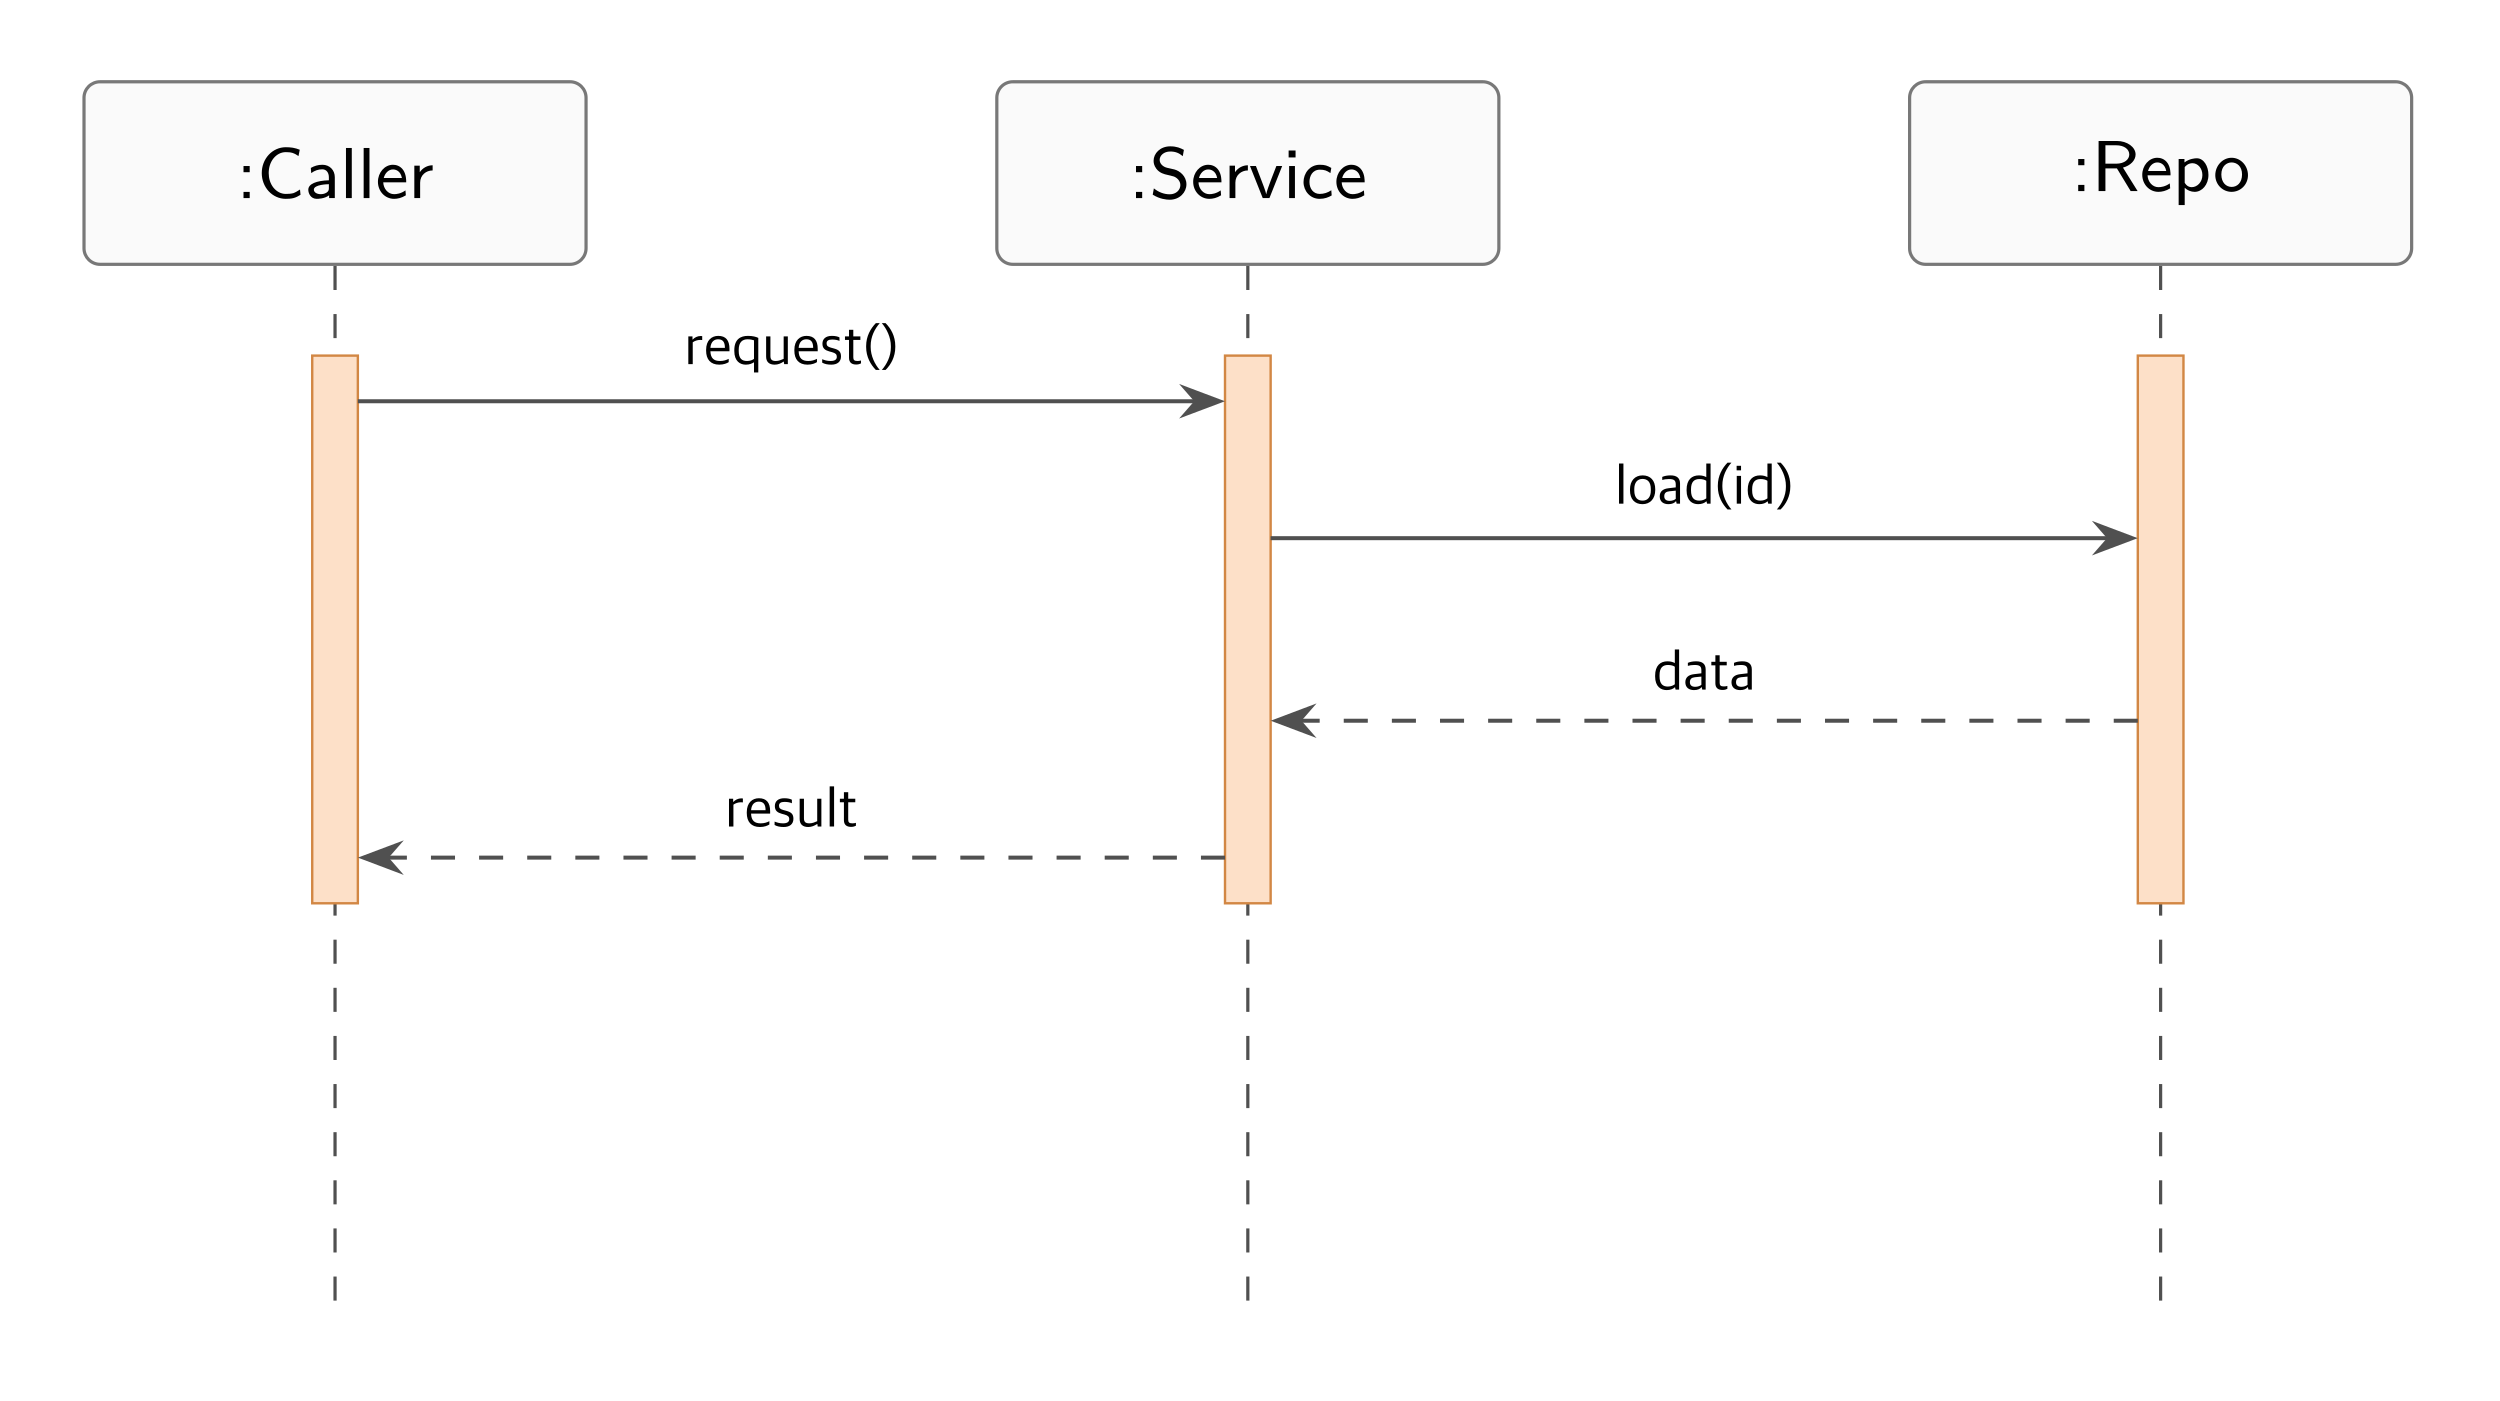
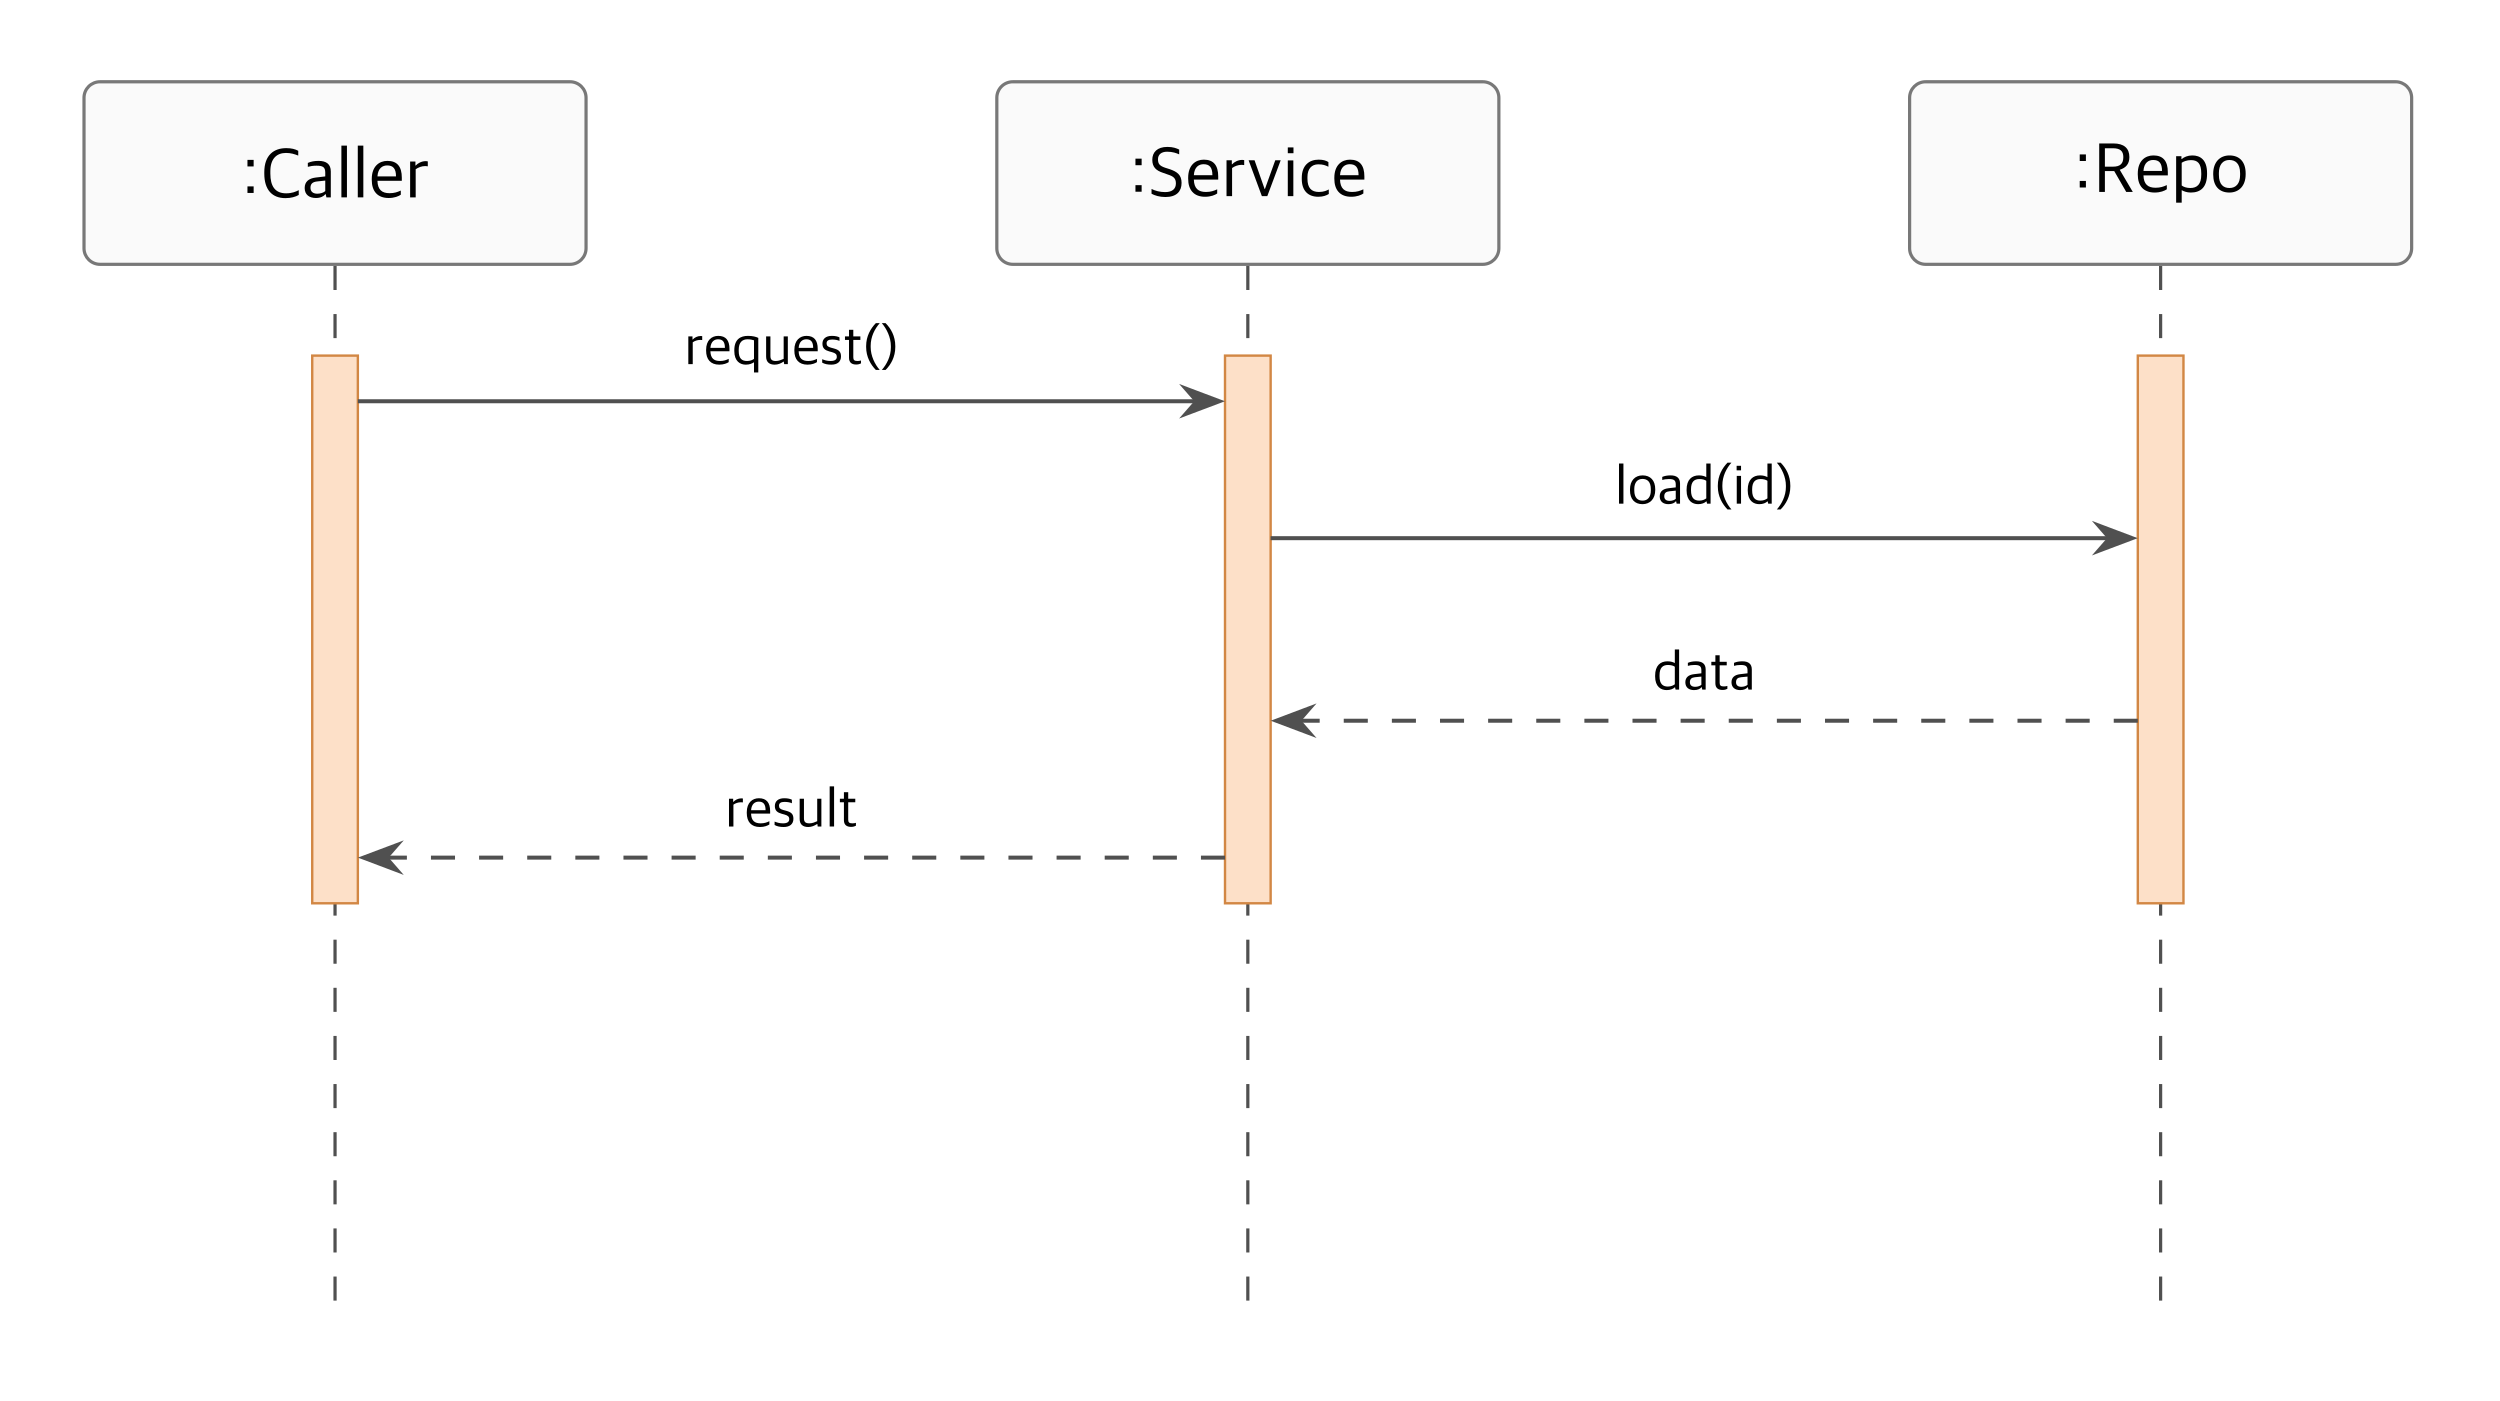
<svg xmlns="http://www.w3.org/2000/svg" xmlns:xlink="http://www.w3.org/1999/xlink" width="309.46pt" height="173.39pt" viewBox="0 0 309.46 173.39">
  <defs>
    <g>
      <g id="glyph-0-0">
-         <path d="M 1.656 -3.203 L 1.656 -3.969 L 0.891 -3.969 L 0.891 -3.203 Z M 1.656 0 L 1.656 -0.766 L 0.891 -0.766 L 0.891 0 Z M 1.656 0 " />
+         <path d="M 0.891 -4.203 L 1.656 -4.203 L 1.656 -5.016 L 0.891 -5.016 Z M 0.891 -0.922 L 1.656 -0.922 L 1.656 -1.734 L 0.891 -1.734 Z M 0.891 -0.922 " />
      </g>
      <g id="glyph-0-1">
-         <path d="M 5.391 -0.406 L 5.328 -1.062 C 5.062 -0.891 4.797 -0.719 4.5 -0.609 C 4.188 -0.531 3.875 -0.516 3.562 -0.516 C 2.969 -0.516 2.438 -0.812 2.062 -1.266 C 1.641 -1.781 1.453 -2.438 1.453 -3.094 C 1.453 -3.766 1.641 -4.422 2.062 -4.938 C 2.438 -5.391 2.969 -5.688 3.562 -5.688 C 3.844 -5.688 4.125 -5.672 4.391 -5.594 C 4.672 -5.5 4.922 -5.359 5.141 -5.203 L 5.297 -5.984 C 5.016 -6.094 4.734 -6.188 4.438 -6.234 C 4.141 -6.281 3.859 -6.297 3.562 -6.297 C 2.766 -6.297 2 -5.953 1.453 -5.359 C 0.891 -4.75 0.594 -3.938 0.594 -3.094 C 0.594 -2.266 0.891 -1.453 1.453 -0.844 C 2 -0.25 2.766 0.094 3.562 0.094 C 3.875 0.094 4.203 0.078 4.516 0 C 4.828 -0.078 5.109 -0.234 5.391 -0.406 Z M 5.391 -0.406 " />
+         <path d="M 3.047 -0.281 C 3.75 -0.281 4.297 -0.438 4.703 -0.672 L 4.703 -1.266 C 4.328 -1.078 3.875 -0.875 3.141 -0.875 C 1.766 -0.875 1.188 -1.766 1.188 -3.312 L 1.188 -3.609 C 1.188 -5.188 2 -5.875 3.125 -5.875 C 3.719 -5.875 4.172 -5.734 4.641 -5.547 L 4.641 -6.141 C 4.266 -6.344 3.812 -6.469 3.156 -6.469 C 1.641 -6.469 0.438 -5.625 0.438 -3.484 L 0.438 -3.312 C 0.438 -1.281 1.438 -0.281 3.047 -0.281 Z M 3.047 -0.281 " />
      </g>
      <g id="glyph-0-2">
-         <path d="M 3.766 0 L 3.766 -2.578 C 3.766 -3.469 3.125 -4.125 2.234 -4.125 C 1.656 -4.125 1.219 -3.969 0.797 -3.734 L 0.844 -3.094 C 1.297 -3.422 1.734 -3.562 2.219 -3.562 C 2.719 -3.562 3.031 -3.156 3.031 -2.578 L 3.031 -2.203 C 1.5 -2.156 0.484 -1.766 0.484 -1.031 C 0.484 -0.609 0.766 0.094 1.531 0.094 C 1.719 0.094 2.5 0.078 3.062 -0.344 L 3.062 0 Z M 3.031 -1.25 C 3.031 -1.062 3.031 -0.844 2.703 -0.656 C 2.484 -0.516 2.188 -0.484 2.016 -0.484 C 1.562 -0.484 1.172 -0.703 1.172 -1.047 C 1.172 -1.688 2.906 -1.719 3.031 -1.719 Z M 3.031 -1.25 " />
+         <path d="M 1.734 -0.297 C 2.328 -0.297 2.703 -0.516 2.906 -0.766 L 2.953 -0.766 L 3.031 -0.375 L 3.578 -0.375 L 3.578 -3.578 C 3.578 -4.484 3.031 -4.891 2.062 -4.891 C 1.562 -4.891 1.125 -4.812 0.734 -4.641 L 0.734 -4.156 C 1.016 -4.234 1.375 -4.297 1.797 -4.297 C 2.594 -4.297 2.891 -4.125 2.891 -3.438 L 2.891 -2.969 L 1.703 -2.828 C 0.844 -2.719 0.344 -2.312 0.344 -1.531 C 0.344 -0.703 0.922 -0.297 1.734 -0.297 Z M 1.906 -0.828 C 1.391 -0.828 1.062 -1.078 1.062 -1.562 C 1.062 -2.062 1.328 -2.281 1.875 -2.344 L 2.891 -2.453 L 2.891 -1.156 C 2.703 -0.969 2.312 -0.828 1.906 -0.828 Z M 1.906 -0.828 " />
      </g>
      <g id="glyph-0-3">
-         <path d="M 1.453 0 L 1.453 -6.203 L 0.734 -6.203 L 0.734 0 Z M 1.453 0 " />
+         <path d="M 0.672 -0.375 L 1.359 -0.375 L 1.359 -6.781 L 0.672 -6.781 Z M 0.672 -0.375 " />
      </g>
      <g id="glyph-0-4">
-         <path d="M 3.812 -1.953 C 3.812 -2.234 3.812 -2.906 3.453 -3.453 C 3.078 -4.016 2.516 -4.125 2.172 -4.125 C 1.141 -4.125 0.312 -3.156 0.312 -2.016 C 0.312 -0.844 1.188 0.094 2.312 0.094 C 2.734 0.094 3.25 -0.016 3.766 -0.344 L 3.719 -0.953 C 3.156 -0.547 2.625 -0.484 2.312 -0.484 C 1.578 -0.484 1 -1.141 0.969 -1.953 Z M 3.281 -2.484 L 1.031 -2.484 C 1.172 -3.062 1.609 -3.547 2.172 -3.547 C 2.5 -3.547 3.109 -3.391 3.281 -2.484 Z M 3.281 -2.484 " />
+         <path d="M 2.469 -0.297 C 3.188 -0.297 3.703 -0.516 3.969 -0.703 L 3.969 -1.219 C 3.562 -1.031 3.172 -0.891 2.578 -0.891 C 1.641 -0.891 1.109 -1.312 1.078 -2.422 L 4.094 -2.422 L 4.094 -2.812 C 4.094 -4.188 3.516 -4.891 2.312 -4.891 C 1.281 -4.891 0.375 -4.203 0.375 -2.656 L 0.375 -2.531 C 0.375 -1.141 1.078 -0.297 2.469 -0.297 Z M 2.281 -4.328 C 3.016 -4.328 3.375 -3.938 3.375 -2.969 L 1.078 -2.969 C 1.141 -4.016 1.734 -4.328 2.281 -4.328 Z M 2.281 -4.328 " />
      </g>
      <g id="glyph-0-5">
-         <path d="M 3 -3.422 L 3 -4.062 C 2.359 -4.062 1.766 -3.734 1.406 -3.203 L 1.406 -4.016 L 0.734 -4.016 L 0.734 0 L 1.453 0 L 1.453 -1.906 C 1.453 -2.844 2.188 -3.422 3 -3.422 Z M 3 -3.422 " />
+         <path d="M 0.656 -0.375 L 1.344 -0.375 L 1.344 -3.859 C 1.656 -4.078 2.078 -4.25 2.531 -4.25 C 2.594 -4.25 2.734 -4.234 2.844 -4.219 L 2.844 -4.828 C 2.812 -4.844 2.688 -4.859 2.578 -4.859 C 2.078 -4.859 1.594 -4.594 1.344 -4.312 L 1.312 -4.312 L 1.312 -4.812 L 0.656 -4.812 Z M 0.656 -0.375 " />
      </g>
      <g id="glyph-0-6">
-         <path d="M 4.578 -1.703 C 4.578 -2.719 3.75 -3.375 3.078 -3.547 L 2.188 -3.75 C 1.719 -3.859 1.266 -4.219 1.266 -4.734 C 1.266 -5.25 1.766 -5.766 2.578 -5.766 C 3.219 -5.766 3.672 -5.578 4.125 -5.188 L 4.266 -5.969 C 3.828 -6.188 3.391 -6.406 2.578 -6.406 C 1.312 -6.406 0.516 -5.516 0.516 -4.625 C 0.516 -4.391 0.547 -4.047 0.859 -3.625 C 1.266 -3.094 1.844 -2.953 2.219 -2.875 L 2.969 -2.688 C 3.375 -2.562 3.828 -2.156 3.828 -1.609 C 3.828 -1.016 3.312 -0.469 2.516 -0.469 C 1.797 -0.469 1.125 -0.734 0.547 -1.203 L 0.406 -0.422 C 1.281 0.125 2.094 0.203 2.516 0.203 C 3.75 0.203 4.578 -0.719 4.578 -1.703 Z M 4.578 -1.703 " />
+         <path d="M 2.062 -0.266 C 3.453 -0.266 4.062 -0.969 4.062 -2.016 C 4.062 -3.016 3.5 -3.391 2.625 -3.703 L 2.031 -3.891 C 1.344 -4.125 1.141 -4.375 1.141 -4.938 C 1.141 -5.516 1.547 -5.875 2.281 -5.875 C 2.938 -5.875 3.422 -5.703 3.766 -5.547 L 3.766 -6.141 C 3.438 -6.297 3.016 -6.469 2.312 -6.469 C 1.047 -6.469 0.438 -5.812 0.438 -4.875 C 0.438 -3.969 0.906 -3.547 1.75 -3.266 L 2.328 -3.062 C 3.062 -2.828 3.359 -2.578 3.359 -1.953 C 3.359 -1.312 2.953 -0.875 2.031 -0.875 C 1.391 -0.875 0.797 -1.031 0.344 -1.266 L 0.344 -0.672 C 0.75 -0.453 1.328 -0.266 2.062 -0.266 Z M 2.062 -0.266 " />
      </g>
      <g id="glyph-0-7">
-         <path d="M 4.109 -3.969 L 3.391 -3.969 C 3.016 -2.984 3 -2.969 2.688 -2.156 C 2.516 -1.688 2.188 -0.828 2.141 -0.484 L 2.125 -0.484 C 2.094 -0.641 2.078 -0.812 1.578 -2.094 L 0.859 -3.969 L 0.125 -3.969 L 1.703 0 L 2.531 0 Z M 4.109 -3.969 " />
+         <path d="M 1.859 -0.375 L 2.531 -0.375 L 4.188 -4.812 L 3.516 -4.812 L 2.234 -1.25 L 2.203 -1.25 L 0.953 -4.812 L 0.219 -4.812 Z M 1.859 -0.375 " />
      </g>
      <g id="glyph-0-8">
-         <path d="M 1.453 0 L 1.453 -3.969 L 0.734 -3.969 L 0.734 0 Z M 1.531 -5.031 L 1.531 -5.891 L 0.672 -5.891 L 0.672 -5.031 Z M 1.531 -5.031 " />
+         <path d="M 0.672 -0.375 L 1.359 -0.375 L 1.359 -4.797 L 0.672 -4.797 Z M 0.672 -5.688 L 1.375 -5.688 L 1.375 -6.406 L 0.672 -6.406 Z M 0.672 -5.688 " />
      </g>
      <g id="glyph-0-9">
-         <path d="M 3.812 -0.328 L 3.766 -0.969 C 3.328 -0.672 2.859 -0.516 2.328 -0.516 C 1.562 -0.516 1.062 -1.141 1.062 -2 C 1.062 -2.688 1.406 -3.516 2.359 -3.516 C 2.922 -3.516 3.203 -3.406 3.656 -3.094 L 3.766 -3.734 C 3.266 -4.016 3 -4.125 2.344 -4.125 C 1.078 -4.125 0.328 -3.047 0.328 -1.984 C 0.328 -0.875 1.156 0.094 2.312 0.094 C 2.938 0.094 3.422 -0.094 3.812 -0.328 Z M 3.812 -0.328 " />
+         <path d="M 2.422 -0.297 C 3.031 -0.297 3.438 -0.469 3.719 -0.641 L 3.719 -1.203 C 3.5 -1.078 3.094 -0.891 2.5 -0.891 C 1.562 -0.891 1.078 -1.391 1.078 -2.531 L 1.078 -2.75 C 1.078 -3.766 1.609 -4.312 2.406 -4.312 C 3 -4.312 3.281 -4.203 3.672 -4.016 L 3.672 -4.594 C 3.375 -4.781 3.031 -4.891 2.453 -4.891 C 1.312 -4.891 0.375 -4.203 0.375 -2.641 L 0.375 -2.5 C 0.375 -1.047 1.156 -0.297 2.422 -0.297 Z M 2.422 -0.297 " />
      </g>
      <g id="glyph-0-10">
-         <path d="M 5.688 0 L 3.875 -2.906 C 4.797 -3.156 5.438 -3.797 5.438 -4.531 C 5.438 -5.453 4.391 -6.203 3.125 -6.203 L 0.859 -6.203 L 0.859 0 L 1.703 0 L 1.703 -2.812 L 3.125 -2.812 L 4.828 0 Z M 4.656 -4.531 C 4.656 -3.953 4.109 -3.391 3.016 -3.391 L 1.703 -3.391 L 1.703 -5.672 L 3.016 -5.672 C 4.047 -5.672 4.656 -5.172 4.656 -4.531 Z M 4.656 -4.531 " />
+         <path d="M 0.766 -0.375 L 1.469 -0.375 L 1.469 -2.953 L 2.625 -2.953 L 4.109 -0.375 L 4.922 -0.375 L 3.328 -3.078 L 3.328 -3.125 C 4.062 -3.359 4.5 -3.828 4.5 -4.688 C 4.5 -5.781 3.828 -6.375 2.516 -6.375 L 0.766 -6.375 Z M 1.469 -3.5 L 1.469 -5.781 L 2.453 -5.781 C 3.375 -5.781 3.75 -5.422 3.75 -4.688 C 3.75 -3.906 3.406 -3.5 2.469 -3.5 Z M 1.469 -3.5 " />
      </g>
      <g id="glyph-0-11">
-         <path d="M 4.422 -2 C 4.422 -3.062 3.859 -4.062 2.984 -4.062 C 2.734 -4.062 2.078 -4.016 1.453 -3.547 L 1.453 -3.969 L 0.734 -3.969 L 0.734 1.734 L 1.484 1.734 L 1.484 -0.406 C 1.812 -0.094 2.266 0.094 2.719 0.094 C 3.625 0.094 4.422 -0.781 4.422 -2 Z M 3.672 -1.984 C 3.672 -1.125 3.047 -0.484 2.344 -0.484 C 2.062 -0.484 1.75 -0.594 1.484 -1.031 L 1.484 -2.969 C 1.594 -3.125 1.938 -3.453 2.438 -3.453 C 3.109 -3.453 3.672 -2.828 3.672 -1.984 Z M 3.672 -1.984 " />
+         <path d="M 0.656 0.953 L 1.344 0.953 L 1.344 -0.594 C 1.594 -0.453 1.969 -0.297 2.469 -0.297 C 3.703 -0.297 4.484 -0.969 4.484 -2.594 L 4.484 -2.703 C 4.484 -4.359 3.641 -4.891 2.656 -4.891 C 2.094 -4.891 1.625 -4.688 1.344 -4.438 L 1.312 -4.438 L 1.312 -4.797 L 0.656 -4.797 Z M 2.406 -0.859 C 1.953 -0.859 1.547 -1 1.344 -1.172 L 1.344 -3.984 C 1.547 -4.125 1.969 -4.312 2.484 -4.312 C 3.297 -4.312 3.766 -3.922 3.766 -2.672 L 3.766 -2.5 C 3.766 -1.312 3.25 -0.859 2.406 -0.859 Z M 2.406 -0.859 " />
      </g>
      <g id="glyph-0-12">
-         <path d="M 4.312 -1.969 C 4.312 -3.141 3.422 -4.125 2.281 -4.125 C 1.188 -4.125 0.266 -3.156 0.266 -1.969 C 0.266 -0.781 1.203 0.094 2.281 0.094 C 3.391 0.094 4.312 -0.797 4.312 -1.969 Z M 3.578 -2.062 C 3.578 -1.016 2.953 -0.516 2.297 -0.516 C 1.609 -0.516 1.016 -1.047 1.016 -2.062 C 1.016 -3.094 1.688 -3.547 2.281 -3.547 C 2.938 -3.547 3.578 -3.078 3.578 -2.062 Z M 3.578 -2.062 " />
+         <path d="M 2.375 -0.297 C 3.578 -0.297 4.391 -1.141 4.391 -2.547 L 4.391 -2.672 C 4.391 -4.078 3.641 -4.891 2.391 -4.891 C 1.188 -4.891 0.375 -4.047 0.375 -2.641 L 0.375 -2.516 C 0.375 -1.094 1.125 -0.297 2.375 -0.297 Z M 2.391 -0.859 C 1.656 -0.859 1.078 -1.266 1.078 -2.5 L 1.078 -2.719 C 1.078 -3.75 1.578 -4.328 2.375 -4.328 C 3.094 -4.328 3.703 -3.922 3.703 -2.688 L 3.703 -2.469 C 3.703 -1.422 3.203 -0.859 2.391 -0.859 Z M 2.391 -0.859 " />
      </g>
      <g id="glyph-1-0">
        <path d="M 0.5 -0.297 L 1.047 -0.297 L 1.047 -3 C 1.281 -3.172 1.625 -3.297 1.969 -3.297 C 2.016 -3.297 2.125 -3.297 2.219 -3.281 L 2.219 -3.766 C 2.188 -3.766 2.094 -3.781 2.016 -3.781 C 1.625 -3.781 1.25 -3.578 1.047 -3.344 L 1.016 -3.344 L 1.016 -3.734 L 0.5 -3.734 Z M 0.5 -0.297 " />
      </g>
      <g id="glyph-1-1">
        <path d="M 1.922 -0.234 C 2.484 -0.234 2.875 -0.406 3.094 -0.547 L 3.094 -0.953 C 2.781 -0.797 2.469 -0.688 2.016 -0.688 C 1.266 -0.688 0.859 -1.016 0.828 -1.891 L 3.188 -1.891 L 3.188 -2.188 C 3.188 -3.25 2.734 -3.797 1.797 -3.797 C 1 -3.797 0.297 -3.266 0.297 -2.062 L 0.297 -1.969 C 0.297 -0.891 0.844 -0.234 1.922 -0.234 Z M 1.781 -3.375 C 2.344 -3.375 2.625 -3.062 2.625 -2.312 L 0.828 -2.312 C 0.891 -3.125 1.344 -3.375 1.781 -3.375 Z M 1.781 -3.375 " />
      </g>
      <g id="glyph-1-2">
        <path d="M 2.75 0.734 L 3.281 0.734 L 3.281 -3.547 C 3 -3.688 2.578 -3.797 2 -3.797 C 1.078 -3.797 0.312 -3.375 0.312 -2.016 L 0.312 -1.922 C 0.312 -0.641 1.047 -0.234 1.734 -0.234 C 2.219 -0.234 2.531 -0.391 2.719 -0.516 L 2.75 -0.516 Z M 1.891 -0.688 C 1.266 -0.688 0.859 -0.969 0.859 -1.938 L 0.859 -2.078 C 0.859 -3.016 1.312 -3.375 1.953 -3.375 C 2.281 -3.375 2.562 -3.312 2.75 -3.25 L 2.75 -0.953 C 2.594 -0.828 2.297 -0.688 1.891 -0.688 Z M 1.891 -0.688 " />
      </g>
      <g id="glyph-1-3">
        <path d="M 1.547 -0.234 C 1.953 -0.234 2.328 -0.391 2.641 -0.609 L 2.672 -0.609 L 2.719 -0.297 L 3.172 -0.297 L 3.172 -3.734 L 2.656 -3.734 L 2.656 -0.953 C 2.359 -0.828 2.062 -0.688 1.688 -0.688 C 1.188 -0.688 1.016 -0.875 1.016 -1.312 L 1.016 -3.734 L 0.484 -3.734 L 0.484 -1.234 C 0.484 -0.562 0.875 -0.234 1.547 -0.234 Z M 1.547 -0.234 " />
      </g>
      <g id="glyph-1-4">
        <path d="M 1.391 -0.234 C 2.141 -0.234 2.594 -0.594 2.594 -1.25 C 2.594 -1.844 2.328 -2.078 1.672 -2.25 L 1.328 -2.344 C 0.953 -2.453 0.812 -2.578 0.812 -2.875 C 0.812 -3.188 1.031 -3.344 1.5 -3.344 C 1.891 -3.344 2.234 -3.266 2.406 -3.172 L 2.406 -3.609 C 2.234 -3.703 1.938 -3.797 1.469 -3.797 C 0.688 -3.797 0.297 -3.406 0.297 -2.828 C 0.297 -2.234 0.641 -2.016 1.141 -1.875 L 1.484 -1.781 C 1.922 -1.656 2.078 -1.516 2.078 -1.203 C 2.078 -0.891 1.859 -0.688 1.312 -0.688 C 0.828 -0.688 0.562 -0.797 0.266 -0.906 L 0.266 -0.484 C 0.562 -0.312 0.938 -0.234 1.391 -0.234 Z M 1.391 -0.234 " />
      </g>
      <g id="glyph-1-5">
        <path d="M 1.594 -0.25 C 1.891 -0.25 2.047 -0.328 2.188 -0.391 L 2.188 -0.75 C 2.047 -0.703 1.891 -0.688 1.734 -0.688 C 1.344 -0.688 1.234 -0.828 1.234 -1.156 L 1.234 -3.297 L 2.109 -3.297 L 2.109 -3.734 L 1.234 -3.734 L 1.234 -4.547 L 0.703 -4.547 L 0.703 -3.734 L 0.203 -3.734 L 0.203 -3.297 L 0.703 -3.297 L 0.703 -1.078 C 0.703 -0.484 1.062 -0.25 1.594 -0.25 Z M 1.594 -0.25 " />
      </g>
      <g id="glyph-1-6">
        <path d="M 1.594 0.422 L 2.078 0.422 C 1.453 -0.281 0.953 -1.344 0.953 -2.406 L 0.953 -2.578 C 0.953 -3.688 1.453 -4.672 2.078 -5.375 L 1.594 -5.375 C 0.953 -4.719 0.391 -3.766 0.391 -2.531 L 0.391 -2.422 C 0.391 -1.188 0.953 -0.234 1.594 0.422 Z M 1.594 0.422 " />
      </g>
      <g id="glyph-1-7">
        <path d="M 0.125 0.422 L 0.594 0.422 C 1.25 -0.234 1.797 -1.188 1.797 -2.422 L 1.797 -2.531 C 1.797 -3.766 1.25 -4.719 0.594 -5.375 L 0.125 -5.375 C 0.734 -4.672 1.25 -3.609 1.25 -2.531 L 1.25 -2.359 C 1.25 -1.266 0.734 -0.266 0.125 0.422 Z M 0.125 0.422 " />
      </g>
      <g id="glyph-1-8">
        <path d="M 0.516 -0.297 L 1.062 -0.297 L 1.062 -5.266 L 0.516 -5.266 Z M 0.516 -0.297 " />
      </g>
      <g id="glyph-1-9">
        <path d="M 1.844 -0.234 C 2.781 -0.234 3.422 -0.891 3.422 -1.984 L 3.422 -2.078 C 3.422 -3.172 2.828 -3.797 1.859 -3.797 C 0.922 -3.797 0.297 -3.156 0.297 -2.062 L 0.297 -1.953 C 0.297 -0.859 0.875 -0.234 1.844 -0.234 Z M 1.859 -0.672 C 1.281 -0.672 0.828 -0.984 0.828 -1.938 L 0.828 -2.109 C 0.828 -2.922 1.219 -3.359 1.844 -3.359 C 2.406 -3.359 2.875 -3.047 2.875 -2.094 L 2.875 -1.922 C 2.875 -1.109 2.484 -0.672 1.859 -0.672 Z M 1.859 -0.672 " />
      </g>
      <g id="glyph-1-10">
        <path d="M 1.344 -0.234 C 1.812 -0.234 2.109 -0.391 2.266 -0.594 L 2.297 -0.594 L 2.359 -0.297 L 2.781 -0.297 L 2.781 -2.781 C 2.781 -3.484 2.359 -3.797 1.609 -3.797 C 1.203 -3.797 0.875 -3.734 0.578 -3.609 L 0.578 -3.234 C 0.797 -3.297 1.062 -3.344 1.391 -3.344 C 2.016 -3.344 2.25 -3.203 2.25 -2.672 L 2.25 -2.312 L 1.328 -2.203 C 0.656 -2.125 0.266 -1.797 0.266 -1.203 C 0.266 -0.547 0.719 -0.234 1.344 -0.234 Z M 1.484 -0.641 C 1.078 -0.641 0.828 -0.828 0.828 -1.203 C 0.828 -1.609 1.031 -1.781 1.453 -1.828 L 2.25 -1.906 L 2.25 -0.891 C 2.109 -0.75 1.797 -0.641 1.484 -0.641 Z M 1.484 -0.641 " />
      </g>
      <g id="glyph-1-11">
        <path d="M 1.734 -0.234 C 2.203 -0.234 2.531 -0.375 2.75 -0.578 L 2.781 -0.578 L 2.844 -0.297 L 3.281 -0.297 L 3.281 -5.266 L 2.75 -5.266 L 2.75 -3.578 C 2.562 -3.688 2.266 -3.797 1.844 -3.797 C 0.953 -3.797 0.312 -3.266 0.312 -2.016 L 0.312 -1.922 C 0.312 -0.641 1.047 -0.234 1.734 -0.234 Z M 1.891 -0.672 C 1.281 -0.672 0.859 -0.969 0.859 -1.938 L 0.859 -2.078 C 0.859 -3.016 1.266 -3.344 1.906 -3.344 C 2.266 -3.344 2.594 -3.25 2.75 -3.125 L 2.75 -0.953 C 2.578 -0.828 2.297 -0.672 1.891 -0.672 Z M 1.891 -0.672 " />
      </g>
      <g id="glyph-1-12">
        <path d="M 0.531 -0.297 L 1.062 -0.297 L 1.062 -3.734 L 0.531 -3.734 Z M 0.516 -4.422 L 1.062 -4.422 L 1.062 -4.984 L 0.516 -4.984 Z M 0.516 -4.422 " />
      </g>
    </g>
  </defs>
  <path fill-rule="nonzero" fill="rgb(98.039%, 98.039%, 98.039%)" fill-opacity="1" stroke-width="0.399" stroke-linecap="butt" stroke-linejoin="miter" stroke="rgb(47.06%, 47.06%, 47.06%)" stroke-opacity="1" stroke-miterlimit="10" d="M 29.189 11.338 L -29.187 11.338 C -30.289 11.338 -31.182 10.448 -31.182 9.347 L -31.182 -9.348 C -31.182 -10.445 -30.289 -11.339 -29.187 -11.339 L 29.189 -11.339 C 30.291 -11.339 31.181 -10.445 31.181 -9.348 L 31.181 9.347 C 31.181 10.448 30.291 11.338 29.189 11.338 Z M 29.189 11.338 " transform="matrix(0.996494, 0, 0, -0.996494, 41.47145, 21.41964)" />
  <g fill="rgb(0%, 0%, 0%)" fill-opacity="1">
-     <use xlink:href="#glyph-0-0" x="29.252" y="24.52" />
-     <use xlink:href="#glyph-0-1" x="31.808" y="24.52" />
-     <use xlink:href="#glyph-0-2" x="37.678" y="24.52" />
-     <use xlink:href="#glyph-0-3" x="42.092" y="24.52" />
-     <use xlink:href="#glyph-0-3" x="44.281" y="24.52" />
-     <use xlink:href="#glyph-0-4" x="46.47" y="24.52" />
-     <use xlink:href="#glyph-0-5" x="50.553" y="24.52" />
+     <use xlink:href="#glyph-0-0" x="29.74" y="24.806" />
+     <use xlink:href="#glyph-0-1" x="32.277" y="24.806" />
+     <use xlink:href="#glyph-0-2" x="37.37" y="24.806" />
+     <use xlink:href="#glyph-0-3" x="41.587" y="24.806" />
+     <use xlink:href="#glyph-0-3" x="43.616" y="24.806" />
+     <use xlink:href="#glyph-0-4" x="45.644" y="24.806" />
+     <use xlink:href="#glyph-0-5" x="50.111" y="24.806" />
  </g>
  <path fill="none" stroke-width="0.399" stroke-linecap="butt" stroke-linejoin="miter" stroke="rgb(31.374%, 31.374%, 31.374%)" stroke-opacity="1" stroke-dasharray="2.989 2.989" stroke-miterlimit="10" d="M 0.001 -11.539 L 0.001 -141.733 " transform="matrix(0.996494, 0, 0, -0.996494, 41.47145, 21.41964)" />
  <path fill-rule="nonzero" fill="rgb(98.039%, 98.039%, 98.039%)" fill-opacity="1" stroke-width="0.399" stroke-linecap="butt" stroke-linejoin="miter" stroke="rgb(47.06%, 47.06%, 47.06%)" stroke-opacity="1" stroke-miterlimit="10" d="M 142.575 11.338 L 84.199 11.338 C 83.097 11.338 82.207 10.448 82.207 9.347 L 82.207 -9.348 C 82.207 -10.445 83.097 -11.339 84.199 -11.339 L 142.575 -11.339 C 143.677 -11.339 144.571 -10.445 144.571 -9.348 L 144.571 9.347 C 144.571 10.448 143.677 11.338 142.575 11.338 Z M 142.575 11.338 " transform="matrix(0.996494, 0, 0, -0.996494, 41.47145, 21.41964)" />
  <g fill="rgb(0%, 0%, 0%)" fill-opacity="1">
-     <use xlink:href="#glyph-0-0" x="139.727" y="24.52" />
-     <use xlink:href="#glyph-0-6" x="142.282" y="24.52" />
-     <use xlink:href="#glyph-0-4" x="147.384" y="24.52" />
-     <use xlink:href="#glyph-0-5" x="151.467" y="24.52" />
-     <use xlink:href="#glyph-0-7" x="154.604" y="24.52" />
-     <use xlink:href="#glyph-0-8" x="158.839" y="24.52" />
-     <use xlink:href="#glyph-0-9" x="161.028" y="24.52" />
-     <use xlink:href="#glyph-0-4" x="165.111" y="24.52" />
+     <use xlink:href="#glyph-0-0" x="139.66" y="24.654" />
+     <use xlink:href="#glyph-0-6" x="142.198" y="24.654" />
+     <use xlink:href="#glyph-0-4" x="146.701" y="24.654" />
+     <use xlink:href="#glyph-0-5" x="151.168" y="24.654" />
+   </g>
+   <g fill="rgb(0%, 0%, 0%)" fill-opacity="1">
+     <use xlink:href="#glyph-0-7" x="154.34" y="24.654" />
+     <use xlink:href="#glyph-0-8" x="158.736" y="24.654" />
+     <use xlink:href="#glyph-0-9" x="160.764" y="24.654" />
+   </g>
+   <g fill="rgb(0%, 0%, 0%)" fill-opacity="1">
+     <use xlink:href="#glyph-0-4" x="164.794" y="24.654" />
  </g>
  <path fill="none" stroke-width="0.399" stroke-linecap="butt" stroke-linejoin="miter" stroke="rgb(31.374%, 31.374%, 31.374%)" stroke-opacity="1" stroke-dasharray="2.989 2.989" stroke-miterlimit="10" d="M 113.387 -11.539 L 113.387 -141.733 " transform="matrix(0.996494, 0, 0, -0.996494, 41.47145, 21.41964)" />
  <path fill-rule="nonzero" fill="rgb(98.039%, 98.039%, 98.039%)" fill-opacity="1" stroke-width="0.399" stroke-linecap="butt" stroke-linejoin="miter" stroke="rgb(47.06%, 47.06%, 47.06%)" stroke-opacity="1" stroke-miterlimit="10" d="M 255.965 11.338 L 197.585 11.338 C 196.487 11.338 195.593 10.448 195.593 9.347 L 195.593 -9.348 C 195.593 -10.445 196.487 -11.339 197.585 -11.339 L 255.965 -11.339 C 257.063 -11.339 257.956 -10.445 257.956 -9.348 L 257.956 9.347 C 257.956 10.448 257.063 11.338 255.965 11.338 Z M 255.965 11.338 " transform="matrix(0.996494, 0, 0, -0.996494, 41.47145, 21.41964)" />
  <g fill="rgb(0%, 0%, 0%)" fill-opacity="1">
-     <use xlink:href="#glyph-0-0" x="256.358" y="23.654" />
-     <use xlink:href="#glyph-0-10" x="258.914" y="23.654" />
-     <use xlink:href="#glyph-0-4" x="264.865" y="23.654" />
-     <use xlink:href="#glyph-0-11" x="268.948" y="23.654" />
-   </g>
-   <g fill="rgb(0%, 0%, 0%)" fill-opacity="1">
-     <use xlink:href="#glyph-0-12" x="273.951" y="23.654" />
+     <use xlink:href="#glyph-0-0" x="256.546" y="24.131" />
+     <use xlink:href="#glyph-0-10" x="259.083" y="24.131" />
+     <use xlink:href="#glyph-0-4" x="264.248" y="24.131" />
+     <use xlink:href="#glyph-0-11" x="268.715" y="24.131" />
+     <use xlink:href="#glyph-0-12" x="273.585" y="24.131" />
  </g>
  <path fill="none" stroke-width="0.399" stroke-linecap="butt" stroke-linejoin="miter" stroke="rgb(31.374%, 31.374%, 31.374%)" stroke-opacity="1" stroke-dasharray="2.989 2.989" stroke-miterlimit="10" d="M 226.773 -11.539 L 226.773 -141.733 " transform="matrix(0.996494, 0, 0, -0.996494, 41.47145, 21.41964)" />
  <path fill-rule="nonzero" fill="rgb(99.216%, 87.842%, 78.432%)" fill-opacity="1" stroke-width="0.299" stroke-linecap="butt" stroke-linejoin="miter" stroke="rgb(82.352%, 52.939%, 26.668%)" stroke-opacity="1" stroke-miterlimit="10" d="M -2.833 -22.679 L -2.833 -90.711 L 2.835 -90.711 L 2.835 -22.679 Z M -2.833 -22.679 " transform="matrix(0.996494, 0, 0, -0.996494, 41.47145, 21.41964)" />
  <path fill-rule="nonzero" fill="rgb(99.216%, 87.842%, 78.432%)" fill-opacity="1" stroke-width="0.299" stroke-linecap="butt" stroke-linejoin="miter" stroke="rgb(82.352%, 52.939%, 26.668%)" stroke-opacity="1" stroke-miterlimit="10" d="M 110.553 -22.679 L 110.553 -90.711 L 116.221 -90.711 L 116.221 -22.679 Z M 110.553 -22.679 " transform="matrix(0.996494, 0, 0, -0.996494, 41.47145, 21.41964)" />
  <path fill-rule="nonzero" fill="rgb(99.216%, 87.842%, 78.432%)" fill-opacity="1" stroke-width="0.299" stroke-linecap="butt" stroke-linejoin="miter" stroke="rgb(82.352%, 52.939%, 26.668%)" stroke-opacity="1" stroke-miterlimit="10" d="M 223.939 -22.679 L 223.939 -90.711 L 229.611 -90.711 L 229.611 -22.679 Z M 223.939 -22.679 " transform="matrix(0.996494, 0, 0, -0.996494, 41.47145, 21.41964)" />
  <path fill="none" stroke-width="0.498" stroke-linecap="butt" stroke-linejoin="miter" stroke="rgb(31.374%, 31.374%, 31.374%)" stroke-opacity="1" stroke-miterlimit="10" d="M 2.835 -28.348 L 106.931 -28.348 " transform="matrix(0.996494, 0, 0, -0.996494, 41.47145, 21.41964)" />
  <path fill-rule="nonzero" fill="rgb(31.374%, 31.374%, 31.374%)" fill-opacity="1" stroke-width="0.498" stroke-linecap="butt" stroke-linejoin="miter" stroke="rgb(31.374%, 31.374%, 31.374%)" stroke-opacity="1" stroke-miterlimit="10" d="M 4.96 -0.001 L 0.805 1.567 L 2.173 -0.001 L 0.805 -1.565 Z M 4.96 -0.001 " transform="matrix(0.996494, 0, 0, -0.996494, 145.9868, 49.66707)" />
  <g fill="rgb(0%, 0%, 0%)" fill-opacity="1">
    <use xlink:href="#glyph-1-0" x="84.703" y="45.373" />
    <use xlink:href="#glyph-1-1" x="87.108" y="45.373" />
    <use xlink:href="#glyph-1-2" x="90.583" y="45.373" />
    <use xlink:href="#glyph-1-3" x="94.349" y="45.373" />
    <use xlink:href="#glyph-1-1" x="98.032" y="45.373" />
    <use xlink:href="#glyph-1-4" x="101.507" y="45.373" />
    <use xlink:href="#glyph-1-5" x="104.391" y="45.373" />
    <use xlink:href="#glyph-1-6" x="106.823" y="45.373" />
    <use xlink:href="#glyph-1-7" x="109.026" y="45.373" />
  </g>
  <path fill="none" stroke-width="0.498" stroke-linecap="butt" stroke-linejoin="miter" stroke="rgb(31.374%, 31.374%, 31.374%)" stroke-opacity="1" stroke-miterlimit="10" d="M 116.221 -45.357 L 220.317 -45.357 " transform="matrix(0.996494, 0, 0, -0.996494, 41.47145, 21.41964)" />
  <path fill-rule="nonzero" fill="rgb(31.374%, 31.374%, 31.374%)" fill-opacity="1" stroke-width="0.498" stroke-linecap="butt" stroke-linejoin="miter" stroke="rgb(31.374%, 31.374%, 31.374%)" stroke-opacity="1" stroke-miterlimit="10" d="M 4.959 -0.001 L 0.804 1.567 L 2.172 -0.001 L 0.804 -1.566 Z M 4.959 -0.001 " transform="matrix(0.996494, 0, 0, -0.996494, 258.9765, 66.6157)" />
  <g fill="rgb(0%, 0%, 0%)" fill-opacity="1">
    <use xlink:href="#glyph-1-8" x="199.892" y="62.642" />
    <use xlink:href="#glyph-1-9" x="201.47" y="62.642" />
    <use xlink:href="#glyph-1-10" x="205.181" y="62.642" />
    <use xlink:href="#glyph-1-11" x="208.461" y="62.642" />
    <use xlink:href="#glyph-1-6" x="212.248" y="62.642" />
    <use xlink:href="#glyph-1-12" x="214.451" y="62.642" />
    <use xlink:href="#glyph-1-11" x="216.029" y="62.642" />
    <use xlink:href="#glyph-1-7" x="219.816" y="62.642" />
  </g>
  <path fill="none" stroke-width="0.498" stroke-linecap="butt" stroke-linejoin="miter" stroke="rgb(31.374%, 31.374%, 31.374%)" stroke-opacity="1" stroke-dasharray="2.989 2.989" stroke-miterlimit="10" d="M 223.939 -68.034 L 119.843 -68.034 " transform="matrix(0.996494, 0, 0, -0.996494, 41.47145, 21.41964)" />
  <path fill-rule="nonzero" fill="rgb(31.374%, 31.374%, 31.374%)" fill-opacity="1" stroke-width="0.498" stroke-linecap="butt" stroke-linejoin="miter" stroke="rgb(31.374%, 31.374%, 31.374%)" stroke-opacity="1" stroke-miterlimit="10" d="M 4.961 0.002 L 0.806 1.566 L 2.174 0.002 L 0.806 -1.566 Z M 4.961 0.002 " transform="matrix(-0.996494, 0, 0, 0.996494, 162.9356, 89.21331)" />
  <g fill="rgb(0%, 0%, 0%)" fill-opacity="1">
    <use xlink:href="#glyph-1-11" x="204.566" y="85.657" />
    <use xlink:href="#glyph-1-10" x="208.353" y="85.657" />
    <use xlink:href="#glyph-1-5" x="211.633" y="85.657" />
    <use xlink:href="#glyph-1-10" x="214.065" y="85.657" />
  </g>
  <path fill="none" stroke-width="0.498" stroke-linecap="butt" stroke-linejoin="miter" stroke="rgb(31.374%, 31.374%, 31.374%)" stroke-opacity="1" stroke-dasharray="2.989 2.989" stroke-miterlimit="10" d="M 110.553 -85.039 L 6.457 -85.039 " transform="matrix(0.996494, 0, 0, -0.996494, 41.47145, 21.41964)" />
  <path fill-rule="nonzero" fill="rgb(31.374%, 31.374%, 31.374%)" fill-opacity="1" stroke-width="0.498" stroke-linecap="butt" stroke-linejoin="miter" stroke="rgb(31.374%, 31.374%, 31.374%)" stroke-opacity="1" stroke-miterlimit="10" d="M 4.959 -0.002 L 0.804 1.566 L 2.172 -0.002 L 0.804 -1.566 Z M 4.959 -0.002 " transform="matrix(-0.996494, 0, 0, 0.996494, 49.94584, 106.1619)" />
  <g fill="rgb(0%, 0%, 0%)" fill-opacity="1">
    <use xlink:href="#glyph-1-0" x="89.738" y="102.605" />
    <use xlink:href="#glyph-1-1" x="92.142" y="102.605" />
    <use xlink:href="#glyph-1-4" x="95.617" y="102.605" />
    <use xlink:href="#glyph-1-3" x="98.501" y="102.605" />
    <use xlink:href="#glyph-1-8" x="102.184" y="102.605" />
    <use xlink:href="#glyph-1-5" x="103.761" y="102.605" />
  </g>
</svg>
